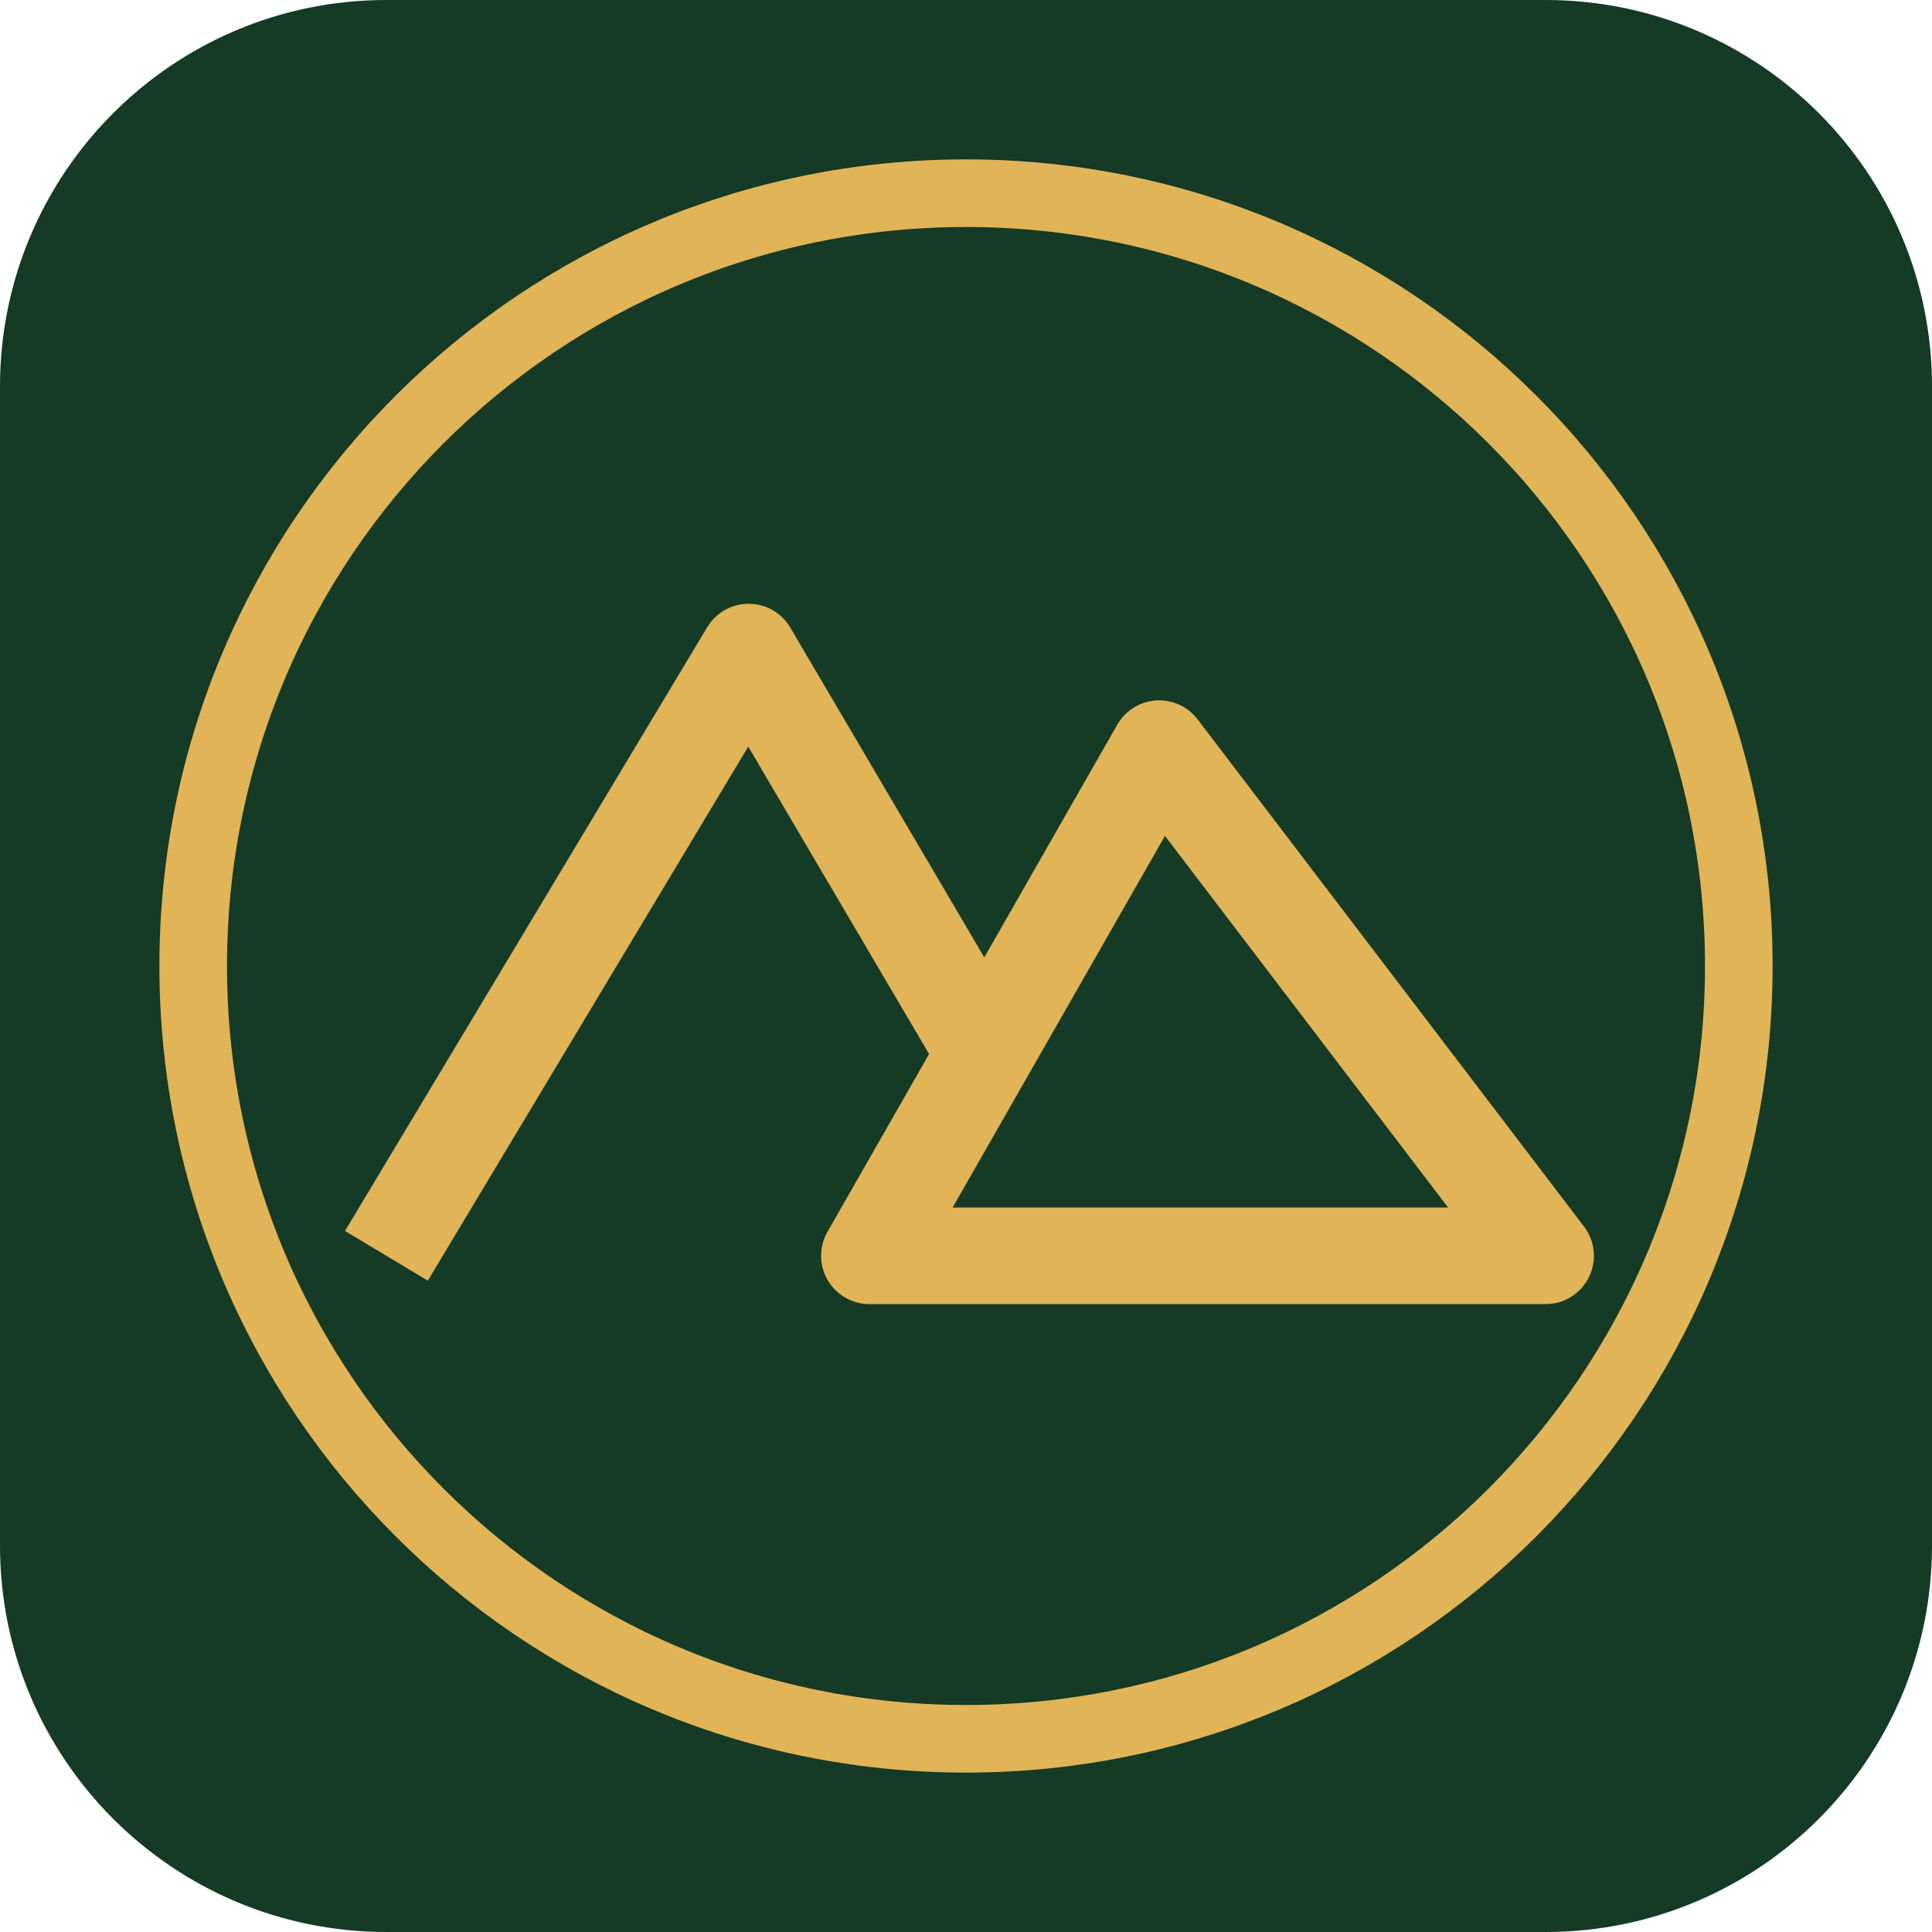
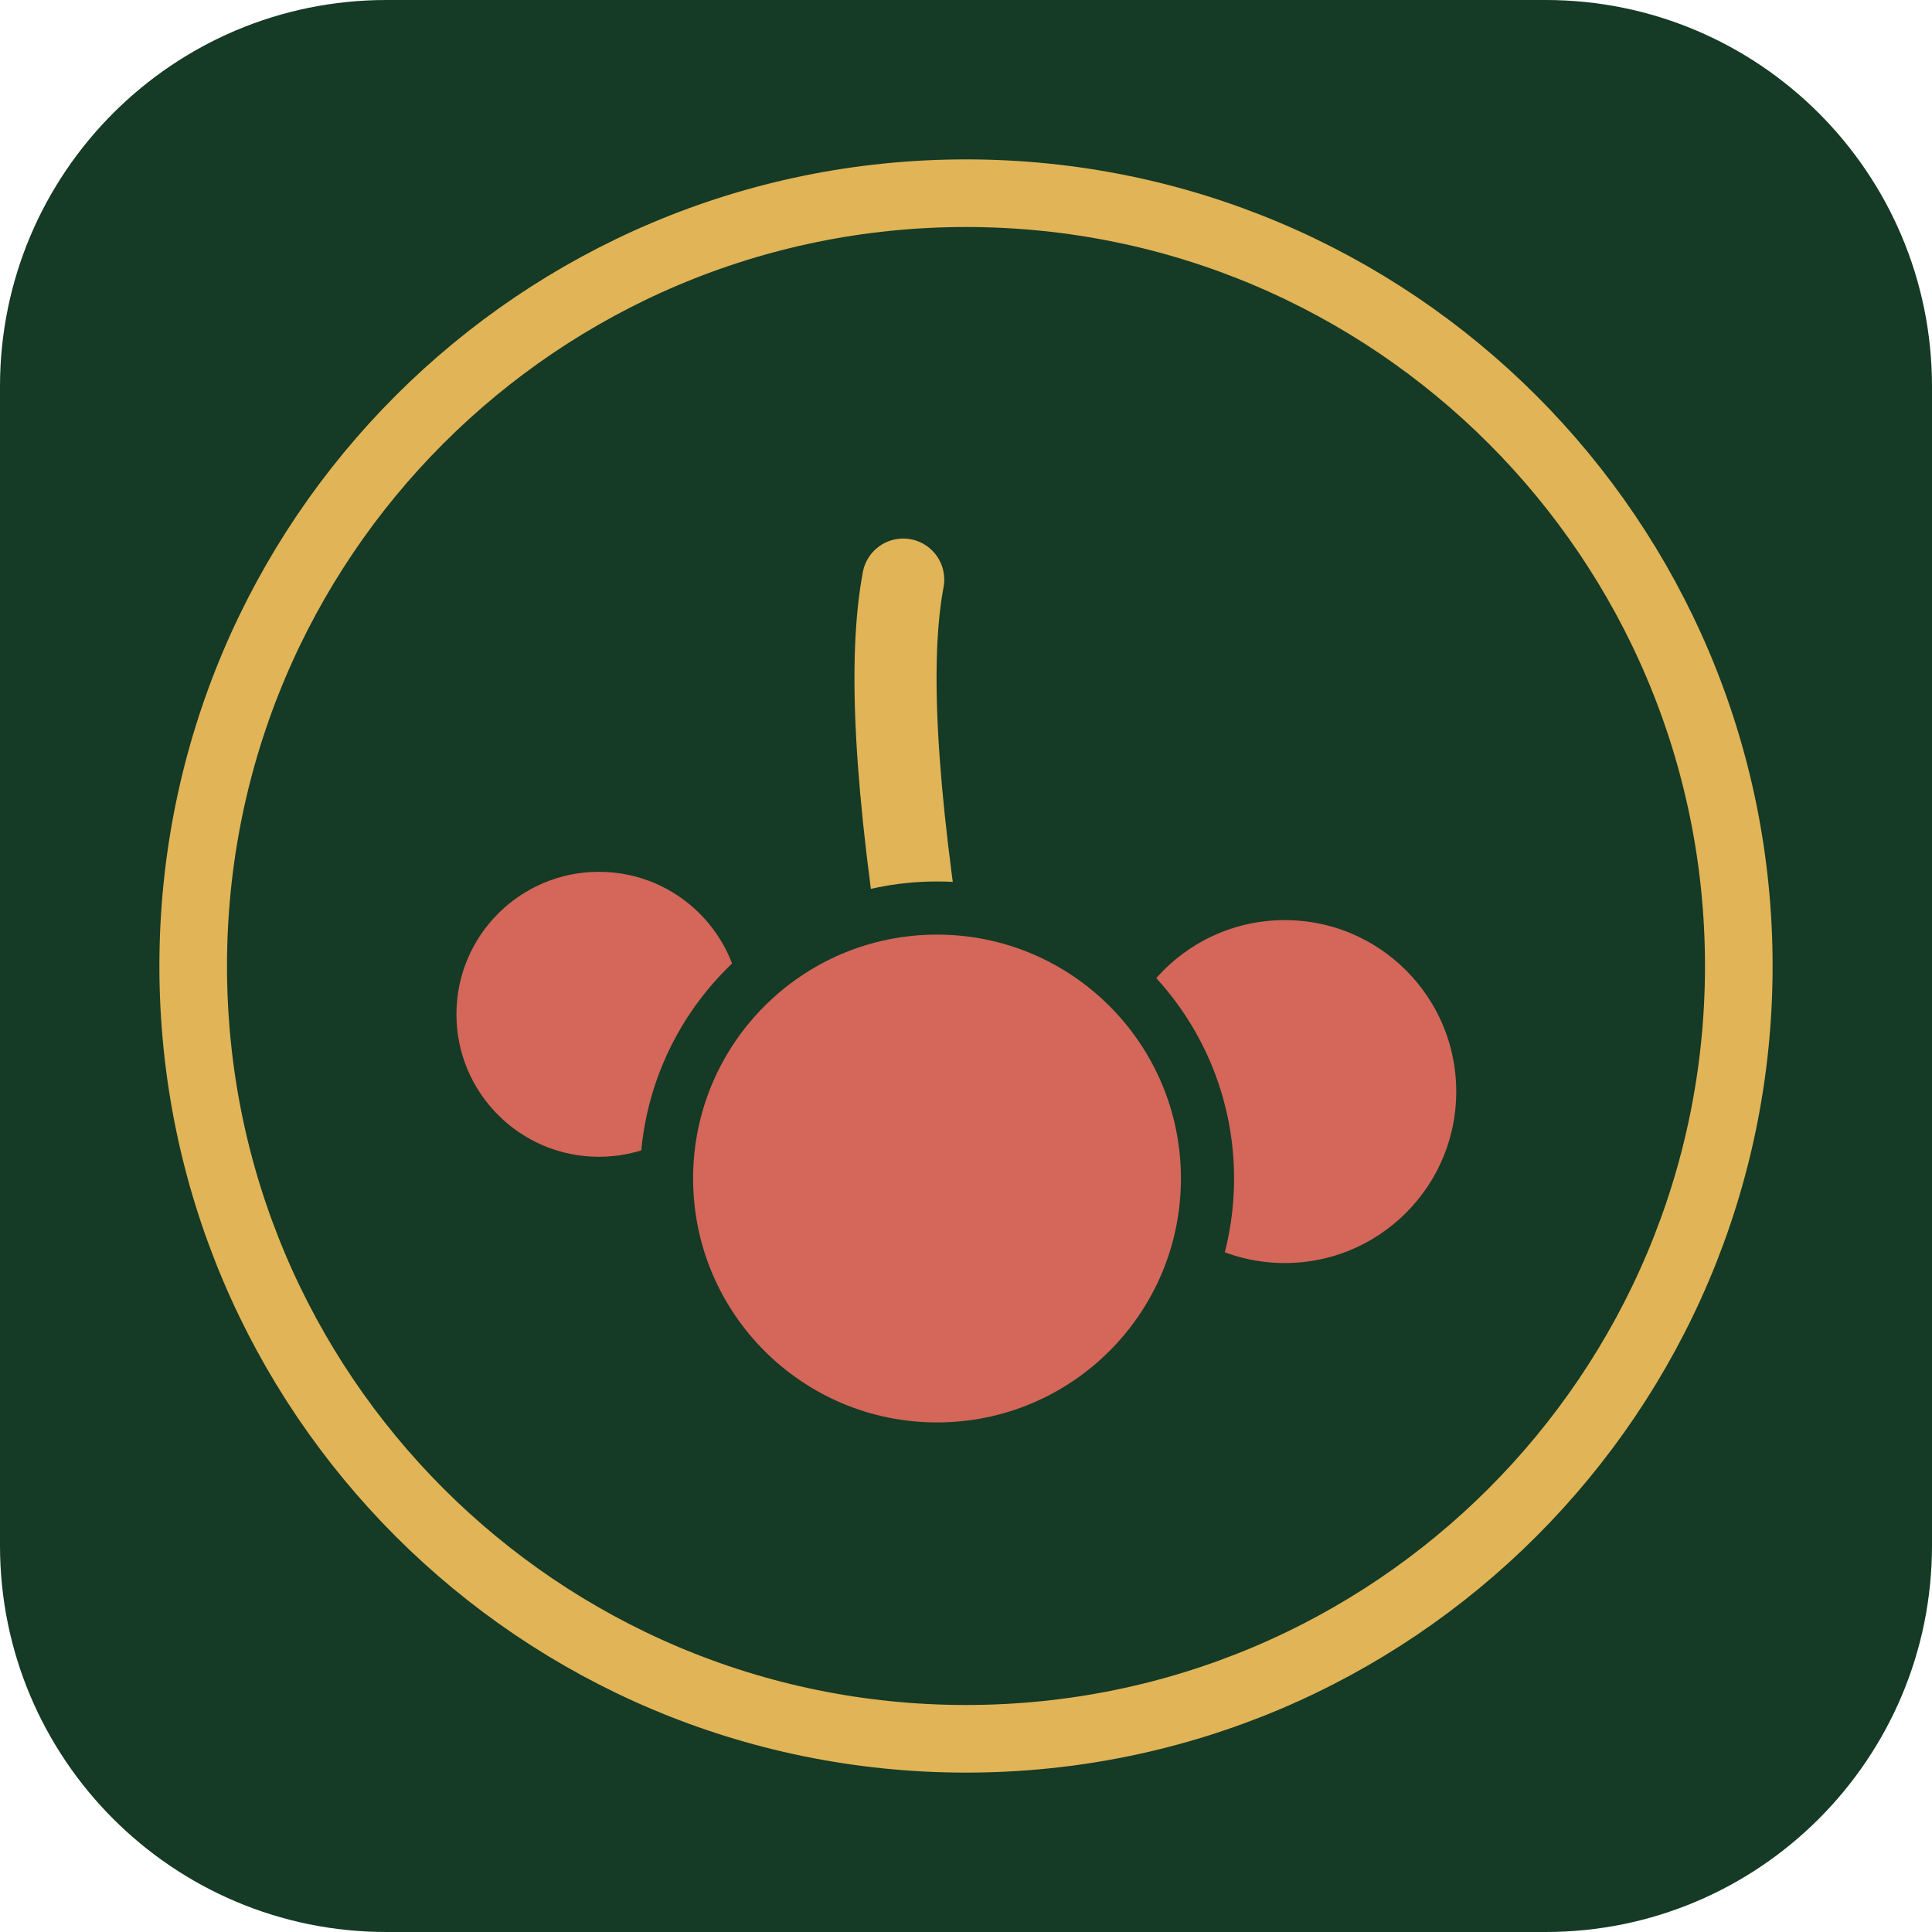
<svg xmlns="http://www.w3.org/2000/svg" viewBox="0 0 40 40">
  <rect width="40" height="40" rx="8" fill="#153A25" />
  <circle cx="20" cy="20" r="16" stroke="#E0B457" stroke-width="1.4" fill="none" />
-   <path d="M8 26 15.5 13.5 20.5 22" stroke="#E0B457" stroke-width="2" stroke-linejoin="round" fill="none" />
-   <path d="M18 26 24 15.5 32 26Z" stroke="#E0B457" stroke-width="2" stroke-linejoin="round" fill="none" />
+   <path d="M19.2 20.5C18.5 16.2 18.4 13.6 18.7 12" stroke="#E0B457" stroke-width="1.7" stroke-linecap="round" fill="none" />
+   <circle cx="12.4" cy="21" r="3.5" fill="#D4665A" stroke="#153A25" stroke-width="1.1" />
+   <circle cx="26.6" cy="22.6" r="4.1" fill="#D4665A" stroke="#153A25" stroke-width="1.1" />
+   <circle cx="19.4" cy="24.4" r="5.6" fill="#D4665A" stroke="#153A25" stroke-width="1.1" />
</svg>
